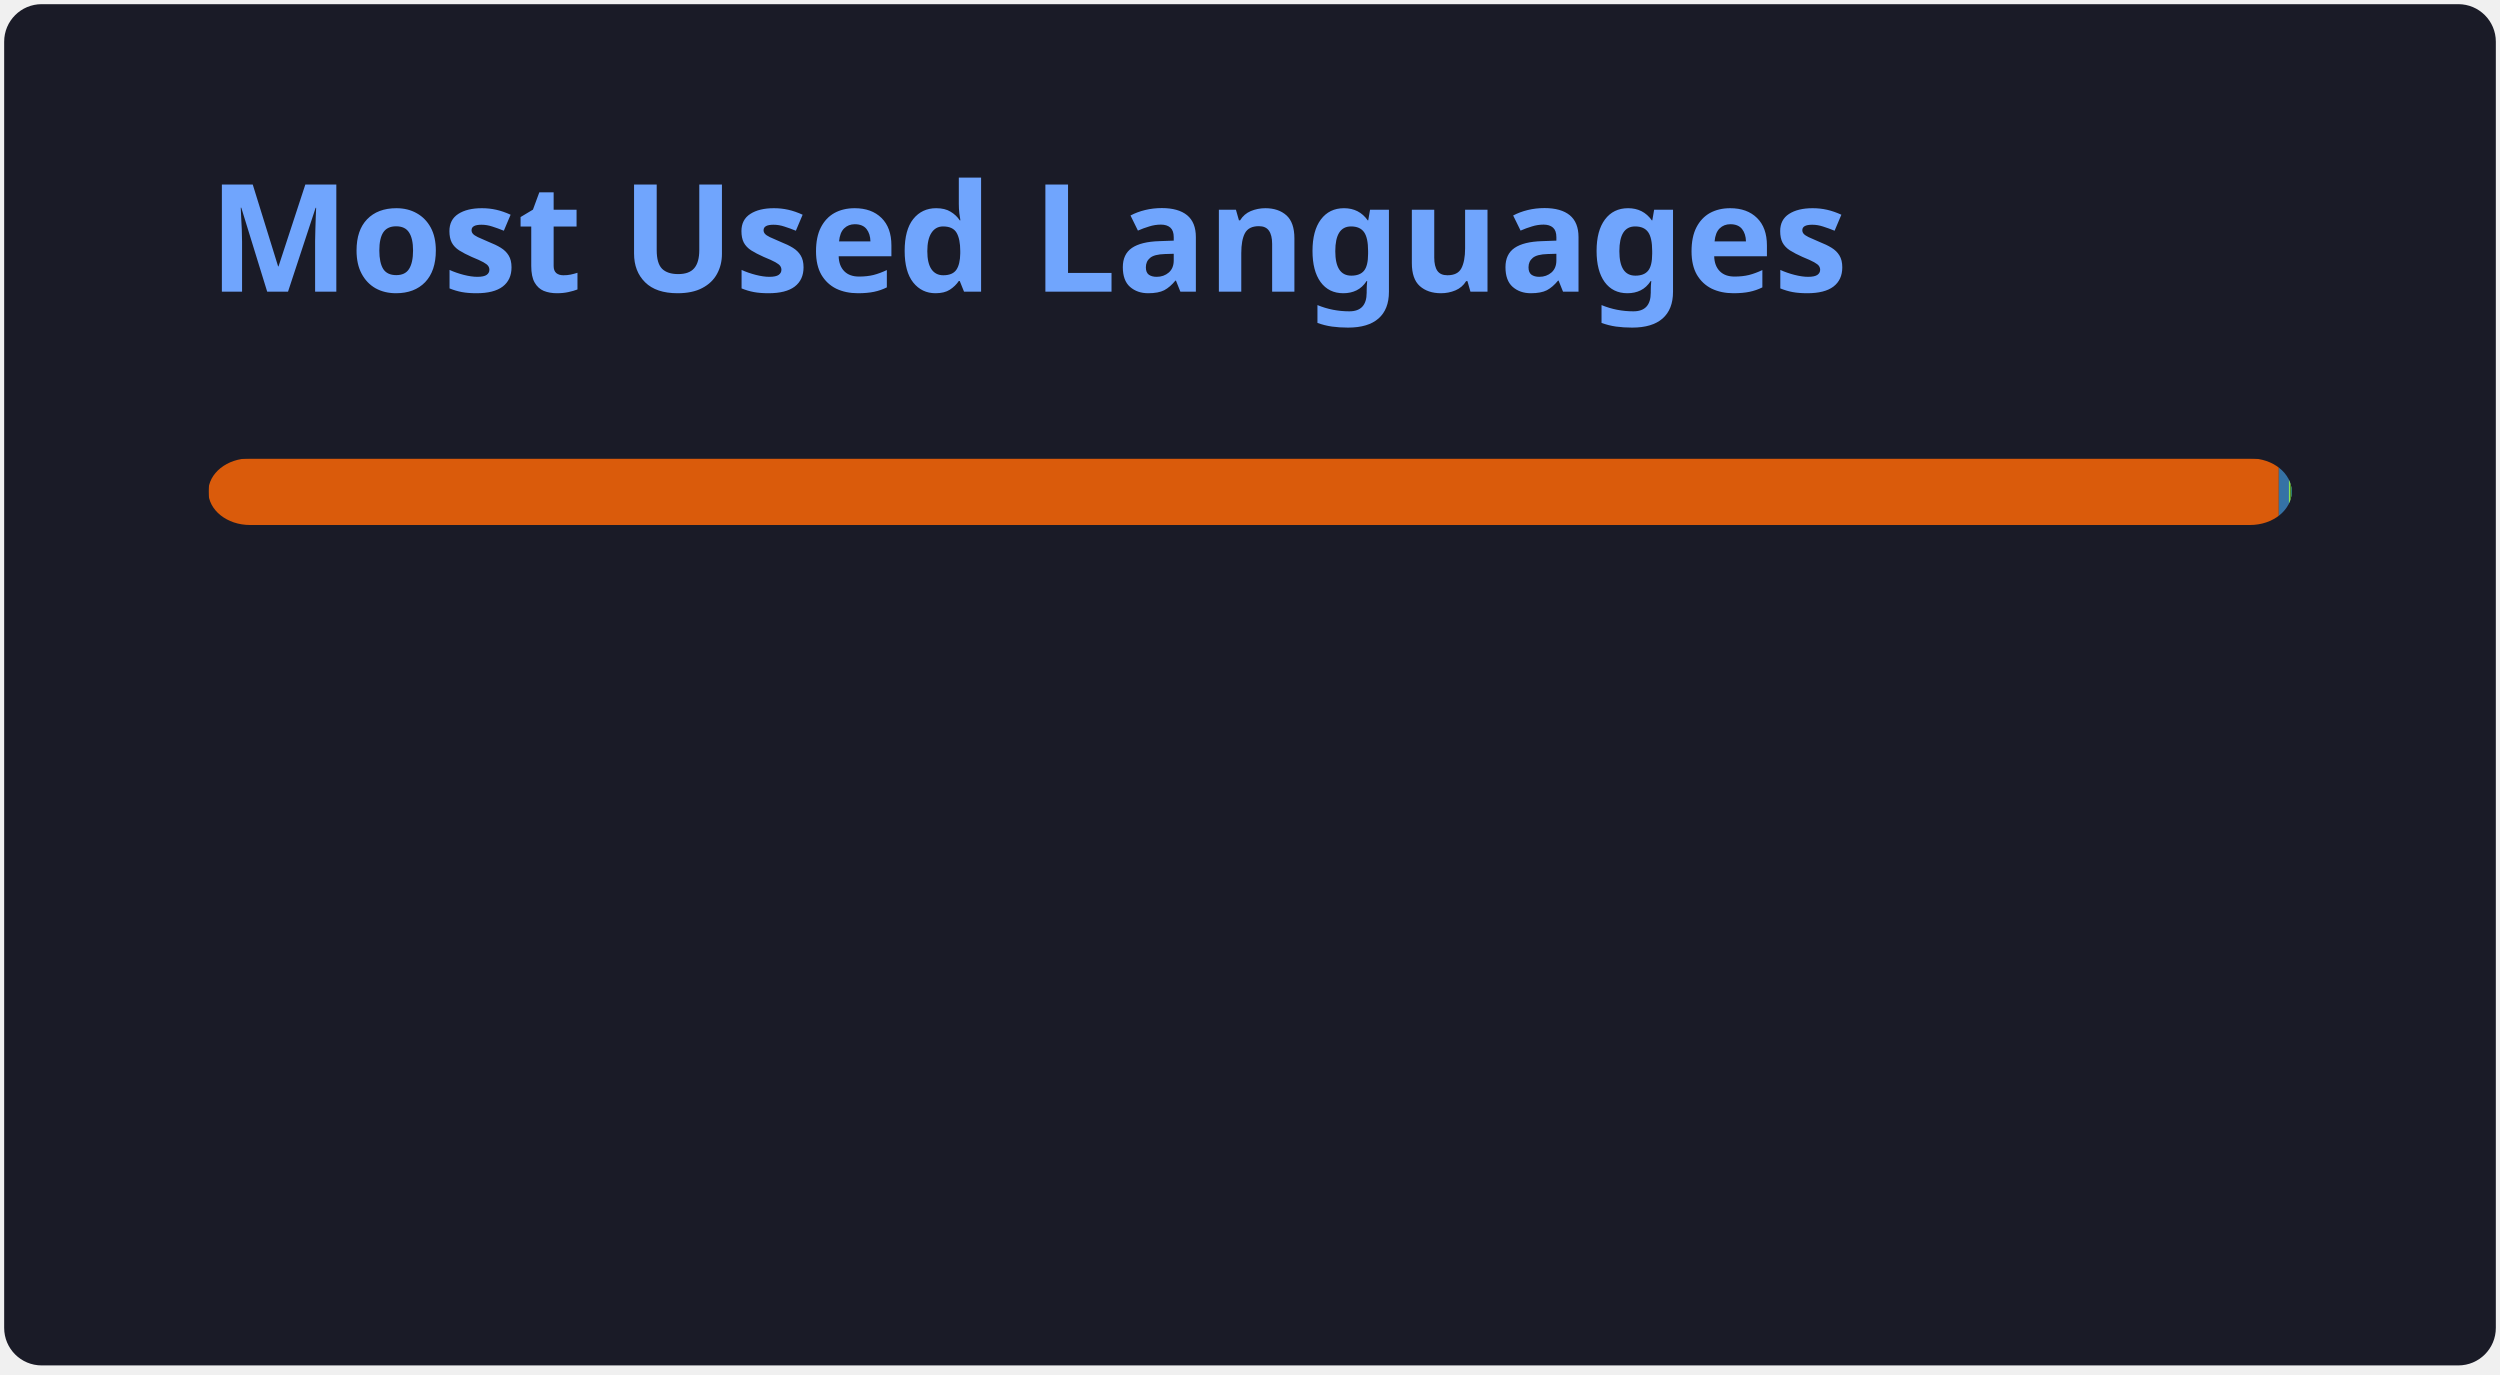
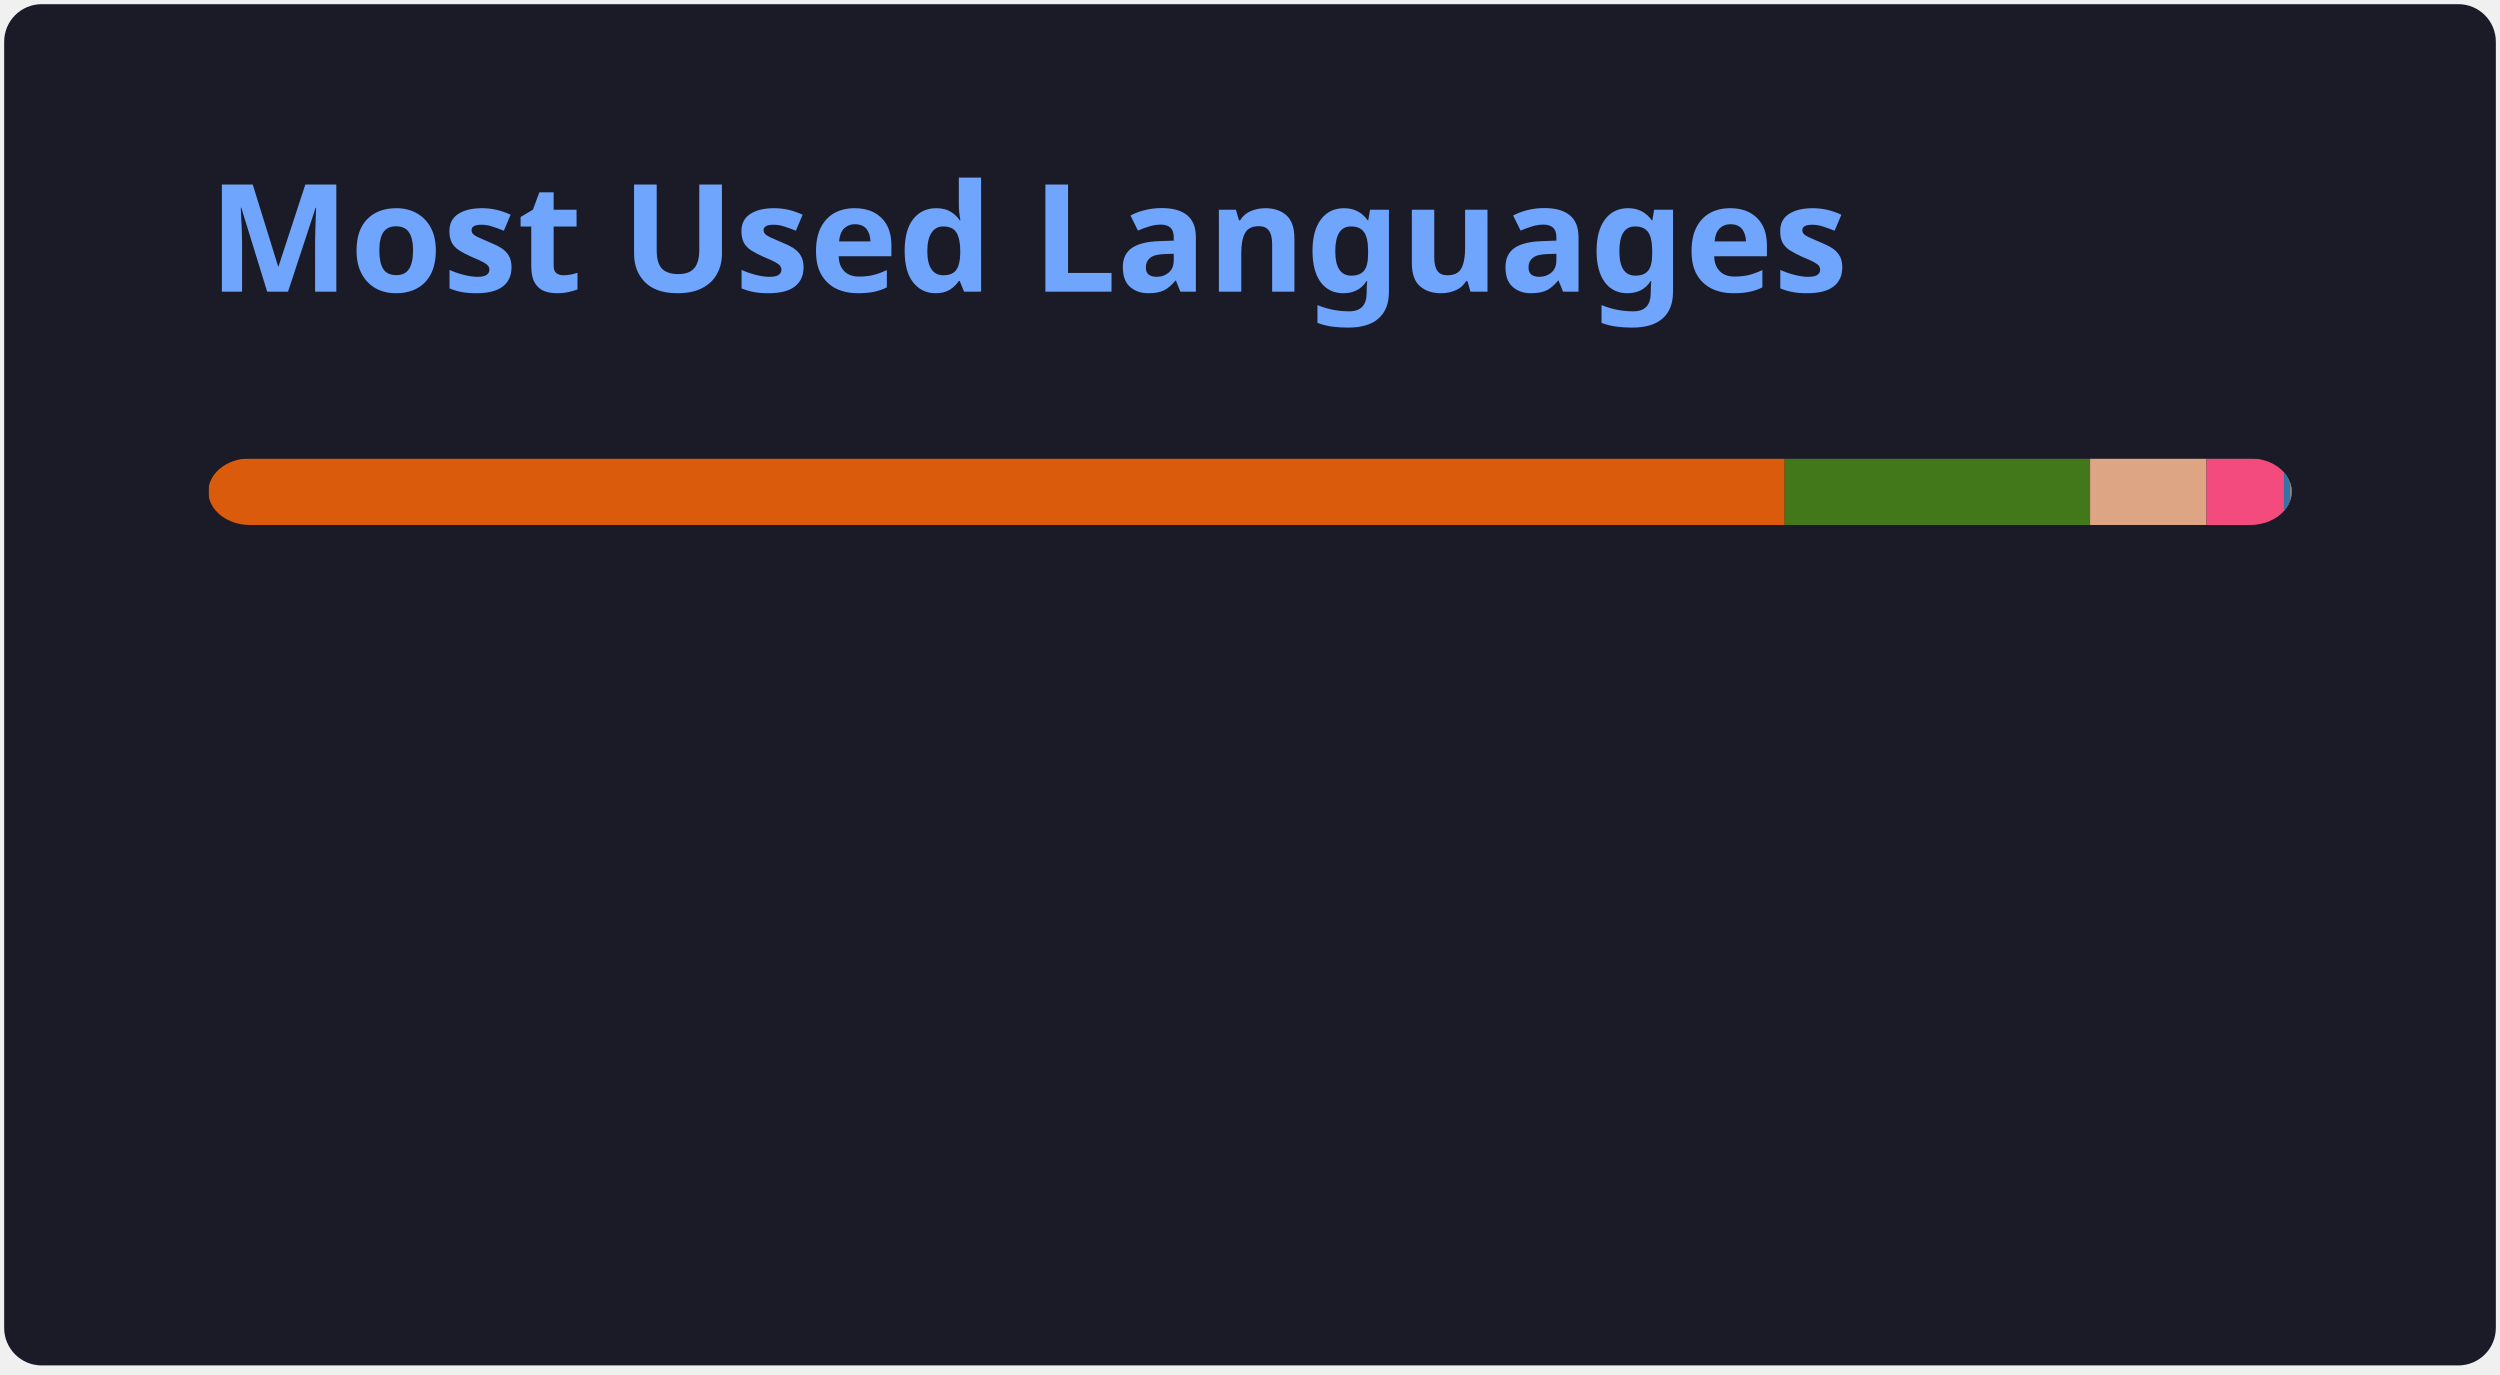
<svg xmlns="http://www.w3.org/2000/svg" width="300" height="165" viewBox="0 0 300 165" fill="none" role="img" aria-labelledby="descId">
  <style>
          .header {
            font: 600 18px 'Segoe UI', Ubuntu, Sans-Serif;
            fill: #70a5fd;
            animation: fadeInAnimation 0.8s ease-in-out forwards;
          }
          @supports(-moz-appearance: auto) {
            /* Selector detects Firefox */
            .header { font-size: 15.5px; }
          }
          
    @keyframes slideInAnimation {
      from {
        width: 0;
      }
      to {
        width: calc(100%-100px);
      }
    }
    @keyframes growWidthAnimation {
      from {
        width: 0;
      }
      to {
        width: 100%;
      }
    }
    .stat {
      font: 600 14px 'Segoe UI', Ubuntu, "Helvetica Neue", Sans-Serif; fill: #38bdae;
    }
    @supports(-moz-appearance: auto) {
      /* Selector detects Firefox */
      .stat { font-size:12px; }
    }
    .bold { font-weight: 700 }
    .lang-name {
      font: 400 11px "Segoe UI", Ubuntu, Sans-Serif;
      fill: #38bdae;
    }
    .stagger {
      opacity: 0;
      animation: fadeInAnimation 0.3s ease-in-out forwards;
    }
    #rect-mask rect{
      animation: slideInAnimation 1s ease-in-out forwards;
    }
    .lang-progress{
      animation: growWidthAnimation 0.6s ease-in-out forwards;
    }
    

          
      /* Animations */
      @keyframes scaleInAnimation {
        from {
          transform: translate(-5px, 5px) scale(0);
        }
        to {
          transform: translate(-5px, 5px) scale(1);
        }
      }
      @keyframes fadeInAnimation {
        from {
          opacity: 0;
        }
        to {
          opacity: 1;
        }
      }
    
          
        </style>
  <rect data-testid="card-bg" x="0.5" y="0.5" rx="4.5" height="99%" stroke="#e4e2e2" width="299" fill="#1a1b27" stroke-opacity="0" />
  <g data-testid="card-title" transform="translate(25, 35)">
    <g transform="translate(0, 0)">
      <text x="0" y="0" class="header" data-testid="header">Most Used Languages</text>
    </g>
  </g>
  <g data-testid="main-card-body" transform="translate(0, 55)">
    <svg data-testid="lang-items" x="25">
      <mask id="rect-mask">
        <rect x="0" y="0" width="250" height="8" fill="white" rx="5" />
      </mask>
-       <rect mask="url(#rect-mask)" data-testid="lang-progress" x="0" y="0" width="248.46" height="8" fill="#DA5B0B" />
-       <rect mask="url(#rect-mask)" data-testid="lang-progress" x="248.46" y="0" width="11.21" height="8" fill="#3572A5" />
-       <rect mask="url(#rect-mask)" data-testid="lang-progress" x="249.67" y="0" width="10.16" height="8" fill="#89e051" />
-       <rect mask="url(#rect-mask)" data-testid="lang-progress" x="249.83" y="0" width="10.08" height="8" fill="#427819" />
-       <rect mask="url(#rect-mask)" data-testid="lang-progress" x="249.91" y="0" width="10.07" height="8" fill="#384d54" />
-       <rect mask="url(#rect-mask)" data-testid="lang-progress" x="249.98" y="0" width="10.02" height="8" fill="#00ADD8" />
+       <rect mask="url(#rect-mask)" data-testid="lang-progress" x="0" y="0" width="189.16" height="8" fill="#DA5B0B" />
+       <rect mask="url(#rect-mask)" data-testid="lang-progress" x="189.16" y="0" width="36.65" height="8" fill="#427819" />
+       <rect mask="url(#rect-mask)" data-testid="lang-progress" x="225.81" y="0" width="13.97" height="8" fill="#dea584" />
+       <rect mask="url(#rect-mask)" data-testid="lang-progress" x="239.78" y="0" width="19.29" height="8" fill="#f34b7d" />
+       <rect mask="url(#rect-mask)" data-testid="lang-progress" x="249.07" y="0" width="10.73" height="8" fill="#3572A5" />
+       <rect mask="url(#rect-mask)" data-testid="lang-progress" x="249.8" y="0" width="10.21" height="8" fill="#858585" />
      <g transform="translate(0, 25)">
        <g transform="translate(0, 0)">
          <g transform="translate(0, 0)">
            <g class="stagger" style="animation-delay: 450ms">
              <circle cx="5" cy="6" r="5" fill="#DA5B0B" />
              <text data-testid="lang-name" x="15" y="10" class="lang-name">
-         Jupyter Notebook 99.38%
+         Jupyter Notebook 75.66%
+       </text>
+             </g>
+           </g>
+           <g transform="translate(0, 25)">
+             <g class="stagger" style="animation-delay: 600ms">
+               <circle cx="5" cy="6" r="5" fill="#427819" />
+               <text data-testid="lang-name" x="15" y="10" class="lang-name">
+         Makefile 14.66%
+       </text>
+             </g>
+           </g>
+           <g transform="translate(0, 50)">
+             <g class="stagger" style="animation-delay: 750ms">
+               <circle cx="5" cy="6" r="5" fill="#dea584" />
+               <text data-testid="lang-name" x="15" y="10" class="lang-name">
+         Rust 5.59%
+       </text>
+             </g>
+           </g>
+         </g>
+         <g transform="translate(150, 0)">
+           <g transform="translate(0, 0)">
+             <g class="stagger" style="animation-delay: 450ms">
+               <circle cx="5" cy="6" r="5" fill="#f34b7d" />
+               <text data-testid="lang-name" x="15" y="10" class="lang-name">
+         C++ 3.72%
      </text>
            </g>
          </g>
          <g transform="translate(0, 25)">
            <g class="stagger" style="animation-delay: 600ms">
              <circle cx="5" cy="6" r="5" fill="#3572A5" />
              <text data-testid="lang-name" x="15" y="10" class="lang-name">
-         Python 0.48%
+         Python 0.29%
      </text>
            </g>
          </g>
          <g transform="translate(0, 50)">
            <g class="stagger" style="animation-delay: 750ms">
-               <circle cx="5" cy="6" r="5" fill="#89e051" />
+               <circle cx="5" cy="6" r="5" fill="#858585" />
              <text data-testid="lang-name" x="15" y="10" class="lang-name">
-         Shell 0.07%
-       </text>
-             </g>
-           </g>
-         </g>
-         <g transform="translate(150, 0)">
-           <g transform="translate(0, 0)">
-             <g class="stagger" style="animation-delay: 450ms">
-               <circle cx="5" cy="6" r="5" fill="#427819" />
-               <text data-testid="lang-name" x="15" y="10" class="lang-name">
-         Makefile 0.03%
-       </text>
-             </g>
-           </g>
-           <g transform="translate(0, 25)">
-             <g class="stagger" style="animation-delay: 600ms">
-               <circle cx="5" cy="6" r="5" fill="#384d54" />
-               <text data-testid="lang-name" x="15" y="10" class="lang-name">
-         Dockerfile 0.03%
-       </text>
-             </g>
-           </g>
-           <g transform="translate(0, 50)">
-             <g class="stagger" style="animation-delay: 750ms">
-               <circle cx="5" cy="6" r="5" fill="#00ADD8" />
-               <text data-testid="lang-name" x="15" y="10" class="lang-name">
-         Go 0.01%
+         DTrace 0.08%
      </text>
            </g>
          </g>
        </g>
      </g>
    </svg>
  </g>
</svg>
